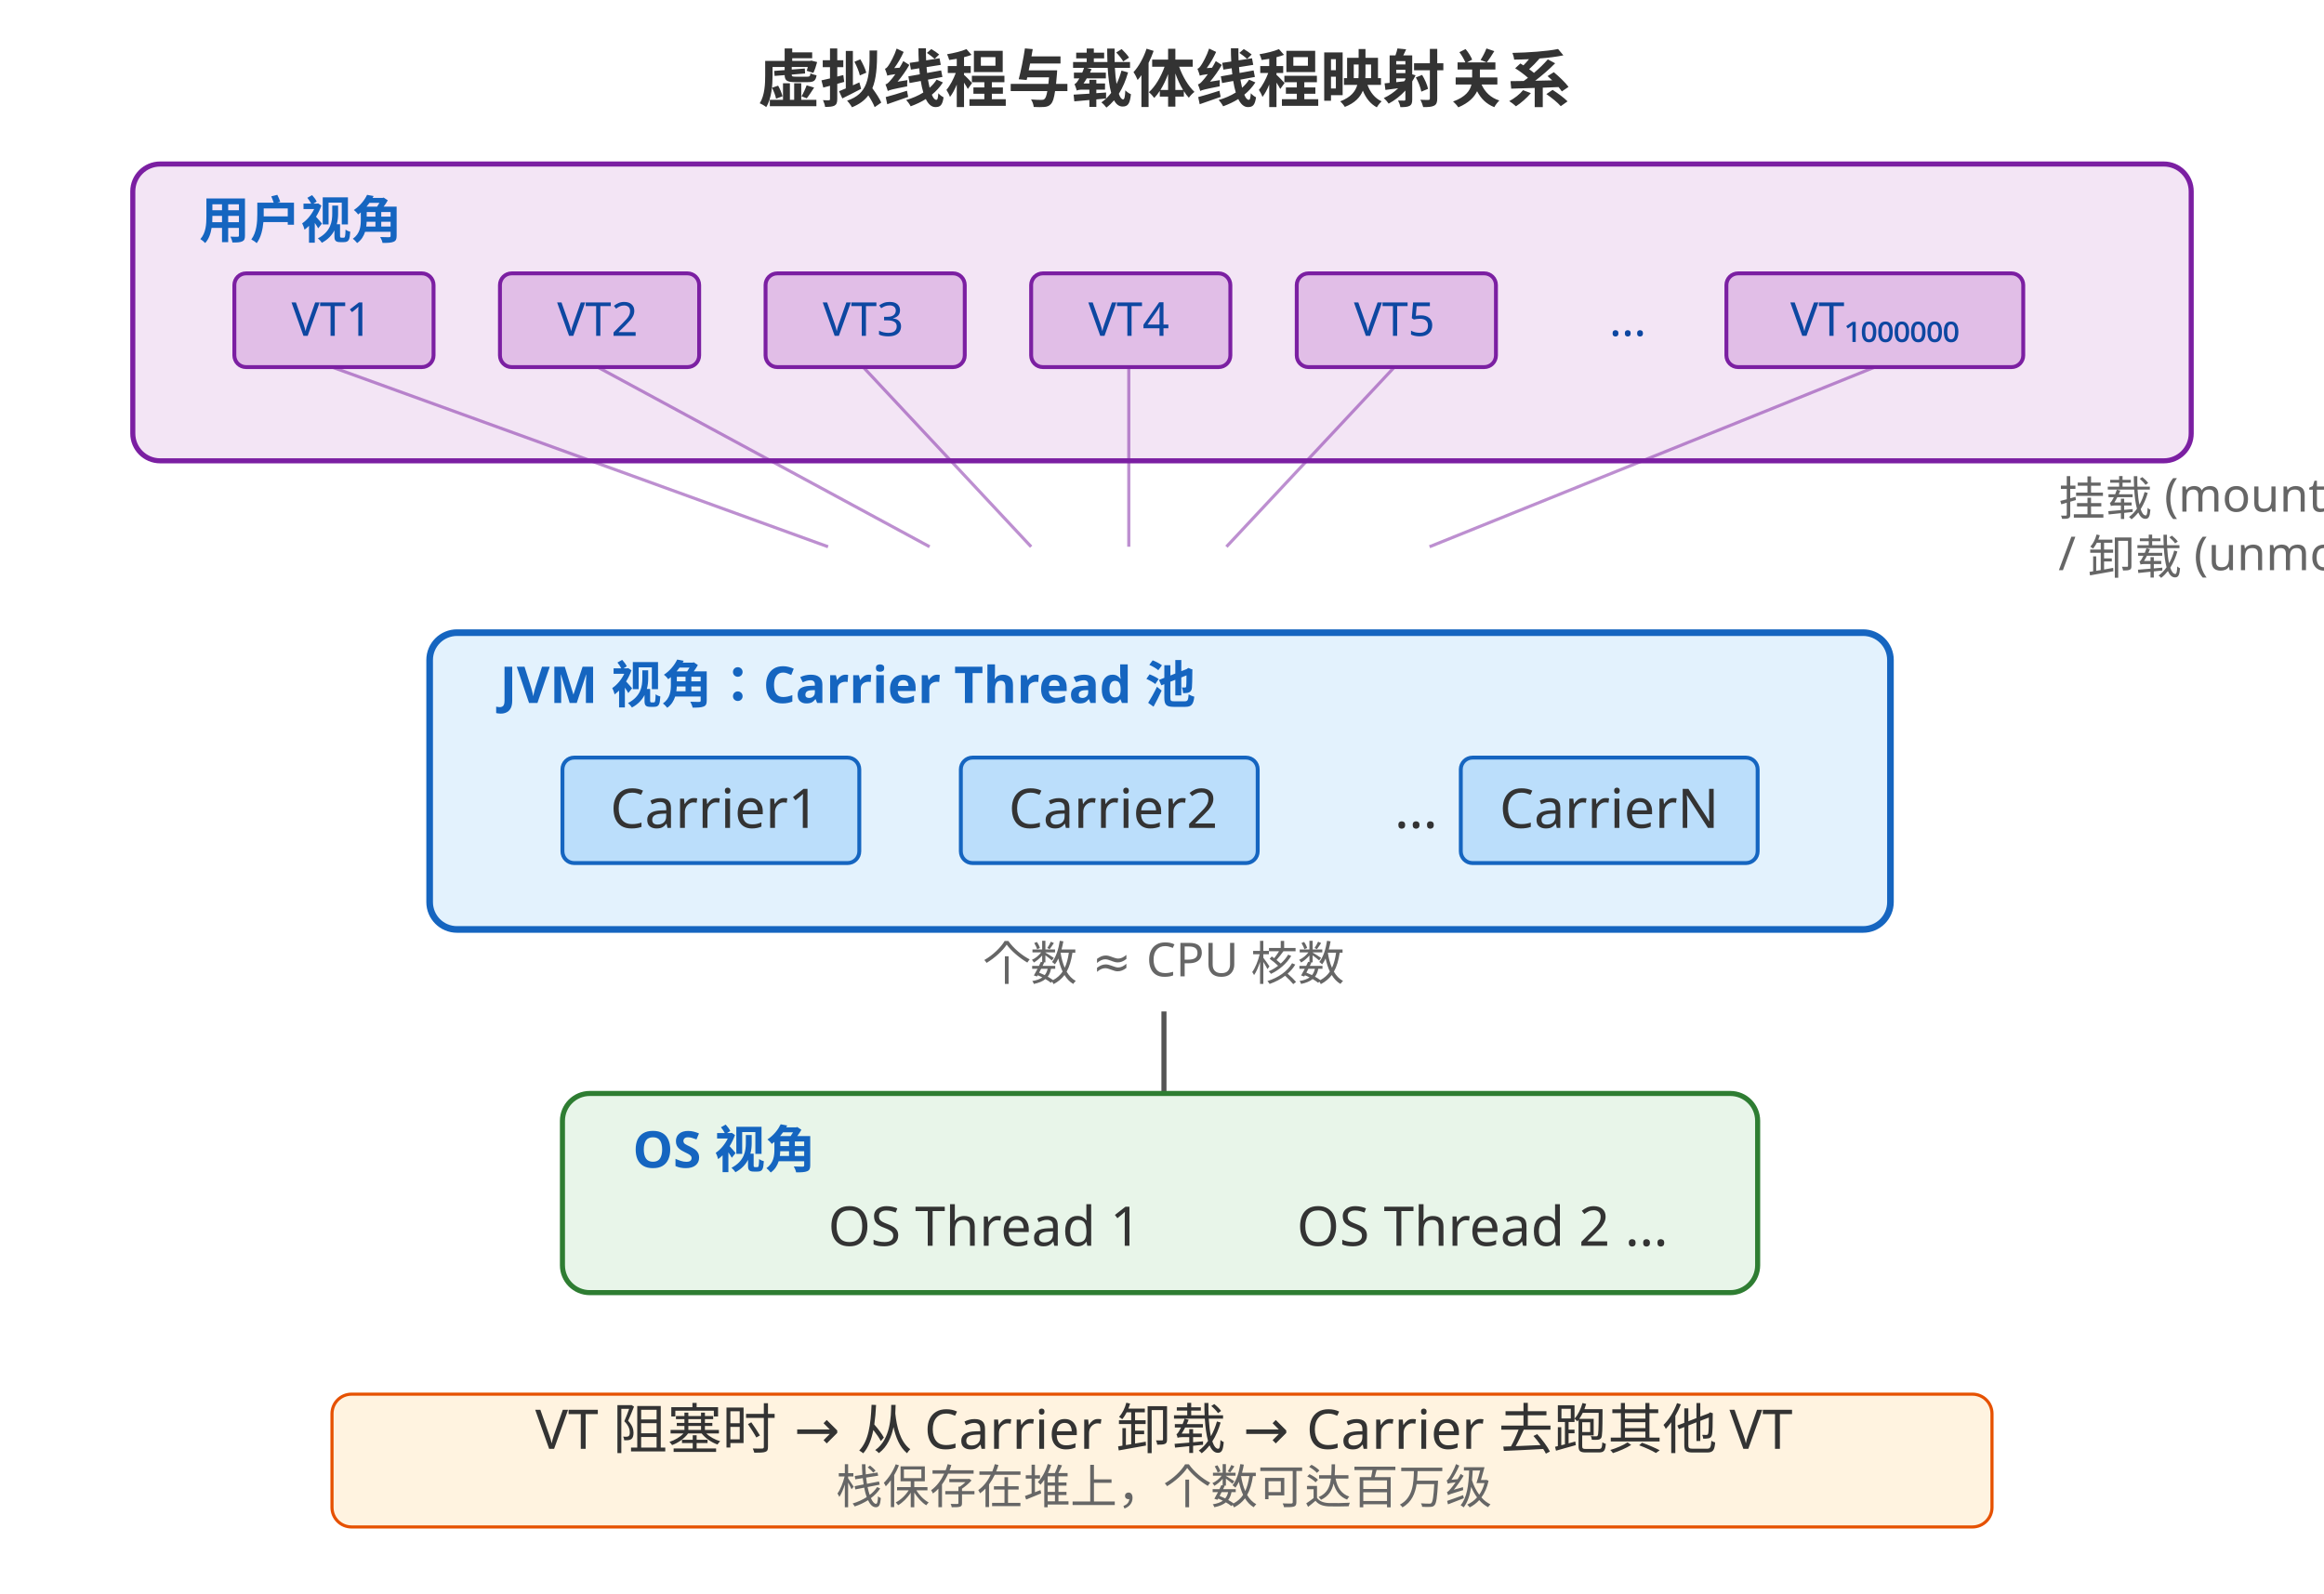
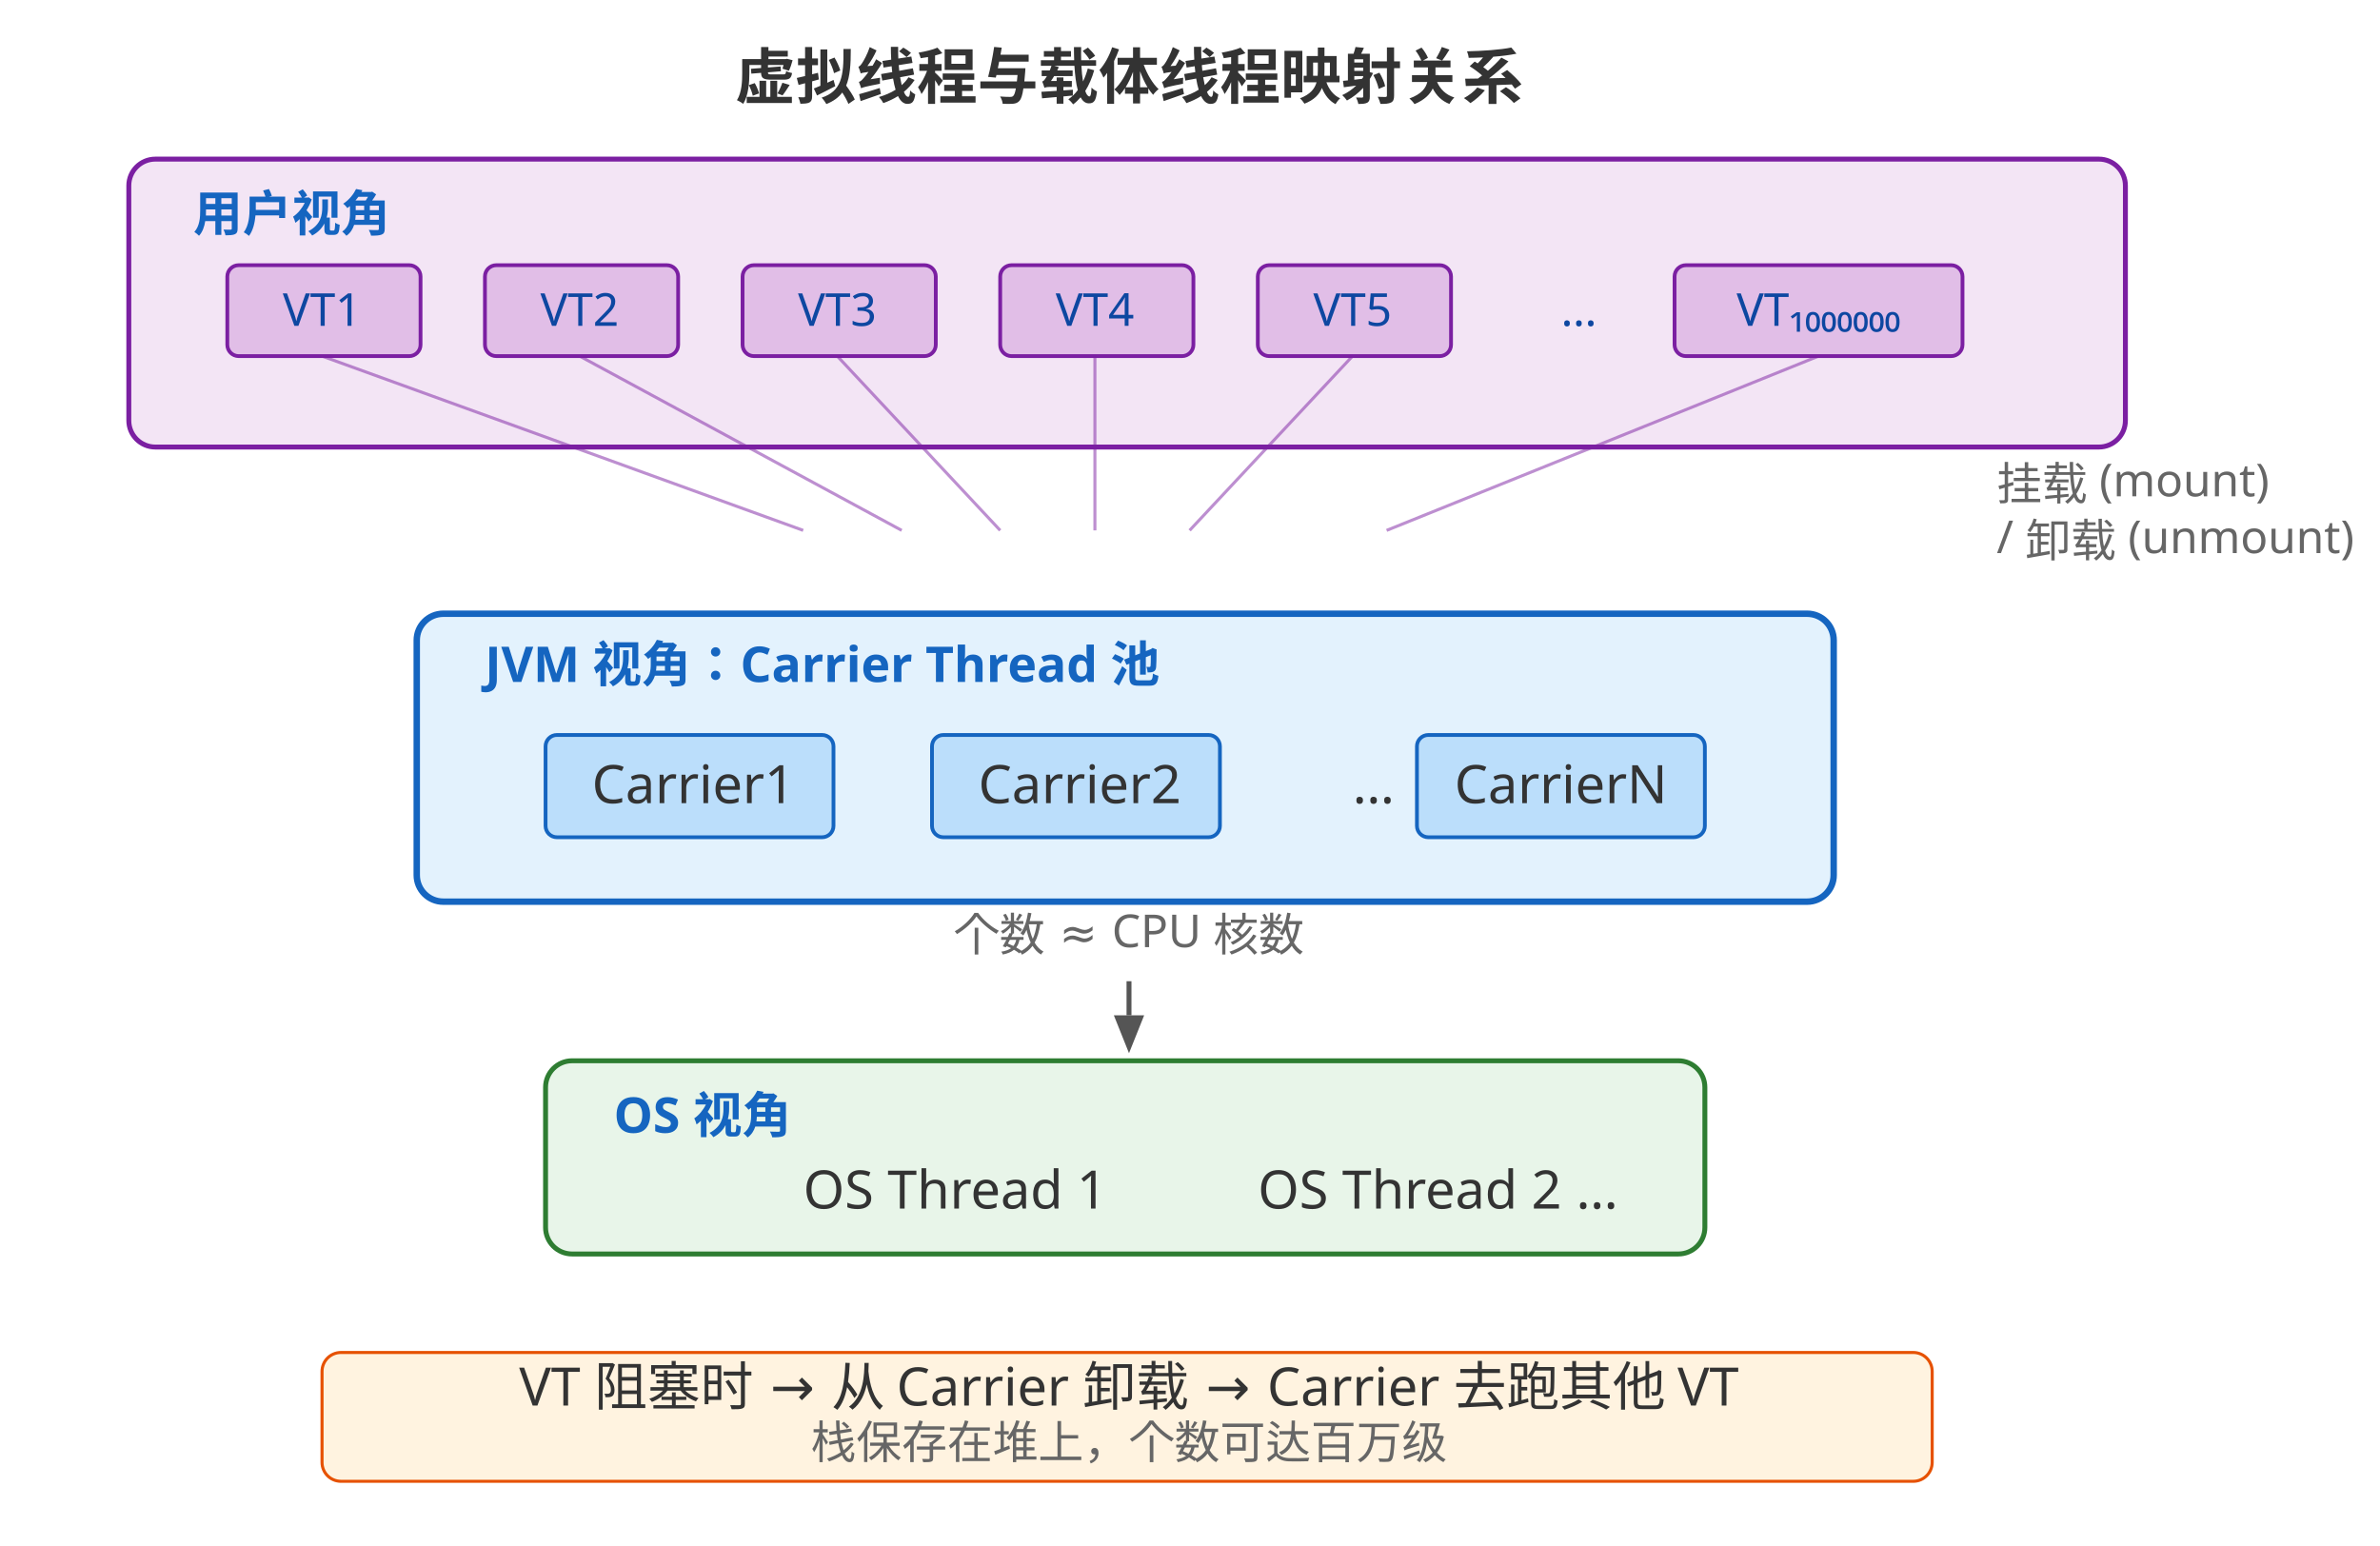
- <svg xmlns="http://www.w3.org/2000/svg" viewBox="0 0 595 408" font-family="'Noto Sans SC','PingFang SC','Microsoft YaHei',sans-serif">
+ <svg xmlns="http://www.w3.org/2000/svg" width="628.2" height="408.0" viewBox="0.0 0.0 628.2 408.0" font-family="'Noto Sans SC','PingFang SC','Microsoft YaHei',sans-serif">
+   <defs>
+     <marker id="a" markerWidth="10" markerHeight="8" refX="0" refY="4" orient="auto" markerUnits="userSpaceOnUse">
+       <path d="M0,0 L10,4 L0,8 Z" fill="#555555" />
+     </marker>
+   </defs>
  <style>
    text{font-size:14px;fill:#333333}
    .title{font-size:16px;font-weight:bold;fill:#333333}
    .layer-label{font-size:13px;fill:#333333;font-weight:bold}
    .vt-label{font-size:12px;fill:#0d47a1}
    .note{fill:#666666;font-size:12px}
    .accent{fill:#1565c0;font-size:13px;font-weight:bold}
  </style>
  <text x="298" y="26" text-anchor="middle" class="title">虚拟线程与载体线程映射关系</text>
  <rect x="34" y="42" rx="7" width="527" height="76" fill="#f3e5f5" stroke="#7b1fa2" stroke-width="1.3" />
  <text x="51" y="61" class="accent">用户视角</text>
  <rect x="60" y="70" rx="3" width="51" height="24" fill="#e1bee7" stroke="#7b1fa2" />
  <text x="85" y="86" text-anchor="middle" class="vt-label">VT1</text>
  <rect x="128" y="70" rx="3" width="51" height="24" fill="#e1bee7" stroke="#7b1fa2" />
  <text x="153" y="86" text-anchor="middle" class="vt-label">VT2</text>
  <rect x="196" y="70" rx="3" width="51" height="24" fill="#e1bee7" stroke="#7b1fa2" />
  <text x="221" y="86" text-anchor="middle" class="vt-label">VT3</text>
  <rect x="264" y="70" rx="3" width="51" height="24" fill="#e1bee7" stroke="#7b1fa2" />
  <text x="289" y="86" text-anchor="middle" class="vt-label">VT4</text>
  <rect x="332" y="70" rx="3" width="51" height="24" fill="#e1bee7" stroke="#7b1fa2" />
  <text x="357" y="86" text-anchor="middle" class="vt-label">VT5</text>
  <text x="412" y="86" class="vt-label">…</text>
  <rect x="442" y="70" rx="3" width="76" height="24" fill="#e1bee7" stroke="#7b1fa2" />
  <text x="480" y="86" text-anchor="middle" class="vt-label">VT₁₀₀₀₀₀₀</text>
  <line x1="85" y1="94" x2="212" y2="140" stroke="#7b1fa2" stroke-width="0.8" opacity="0.5" />
  <line x1="153" y1="94" x2="238" y2="140" stroke="#7b1fa2" stroke-width="0.8" opacity="0.5" />
  <line x1="221" y1="94" x2="264" y2="140" stroke="#7b1fa2" stroke-width="0.8" opacity="0.5" />
  <line x1="289" y1="94" x2="289" y2="140" stroke="#7b1fa2" stroke-width="0.8" opacity="0.5" />
  <line x1="357" y1="94" x2="314" y2="140" stroke="#7b1fa2" stroke-width="0.8" opacity="0.5" />
  <line x1="480" y1="94" x2="366" y2="140" stroke="#7b1fa2" stroke-width="0.8" opacity="0.5" />
  <text x="527" y="132" class="note">挂载 (mount)</text>
  <text x="527" y="146" class="note">/ 卸载 (unmount)</text>
  <rect x="110" y="162" rx="7" width="374" height="76" fill="#e3f2fd" stroke="#1565c0" stroke-width="1.7" />
  <text x="128" y="180" class="accent">JVM 视角：Carrier Thread 池</text>
  <rect x="144" y="194" rx="3" width="76" height="27" fill="#bbdefb" stroke="#1565c0" />
  <text x="183" y="212" text-anchor="middle" fill="#0d47a1" font-size="13px">Carrier1</text>
  <rect x="246" y="194" rx="3" width="76" height="27" fill="#bbdefb" stroke="#1565c0" />
  <text x="285" y="212" text-anchor="middle" fill="#0d47a1" font-size="13px">Carrier2</text>
  <text x="357" y="212" fill="#0d47a1" font-size="14px">…</text>
  <rect x="374" y="194" rx="3" width="76" height="27" fill="#bbdefb" stroke="#1565c0" />
  <text x="412" y="212" text-anchor="middle" fill="#0d47a1" font-size="13px">CarrierN</text>
  <text x="298" y="251" text-anchor="middle" class="note">个数 ≈ CPU 核数</text>
-   <line x1="298" y1="259" x2="298" y2="280" stroke="#555555" stroke-width="1.3" marker-end="url(#a)" />
+   <line x1="298" y1="259" x2="298" y2="268" stroke="#555555" stroke-width="1.3" marker-end="url(#a)" />
  <rect x="144" y="280" rx="7" width="306" height="51" fill="#e8f5e9" stroke="#2e7d32" stroke-width="1.3" />
  <text x="162" y="299" class="accent">OS 视角</text>
  <text x="212" y="319" fill="#1b5e20" font-size="13px">OS Thread 1</text>
  <text x="332" y="319" fill="#1b5e20" font-size="13px">OS Thread 2</text>
  <text x="416" y="319" fill="#1b5e20" font-size="13px">…</text>
  <rect x="85" y="357" rx="5" width="425" height="34" fill="#fff3e0" stroke="#e65100" stroke-width="0.8" />
  <text x="298" y="371" text-anchor="middle" fill="#bf360c" font-size="13px">VT 阻塞时 → 从 Carrier 卸载 → Carrier 去跑其他 VT</text>
  <text x="298" y="385" text-anchor="middle" class="note">栈保存在堆上，个数可达百万级</text>
</svg>
